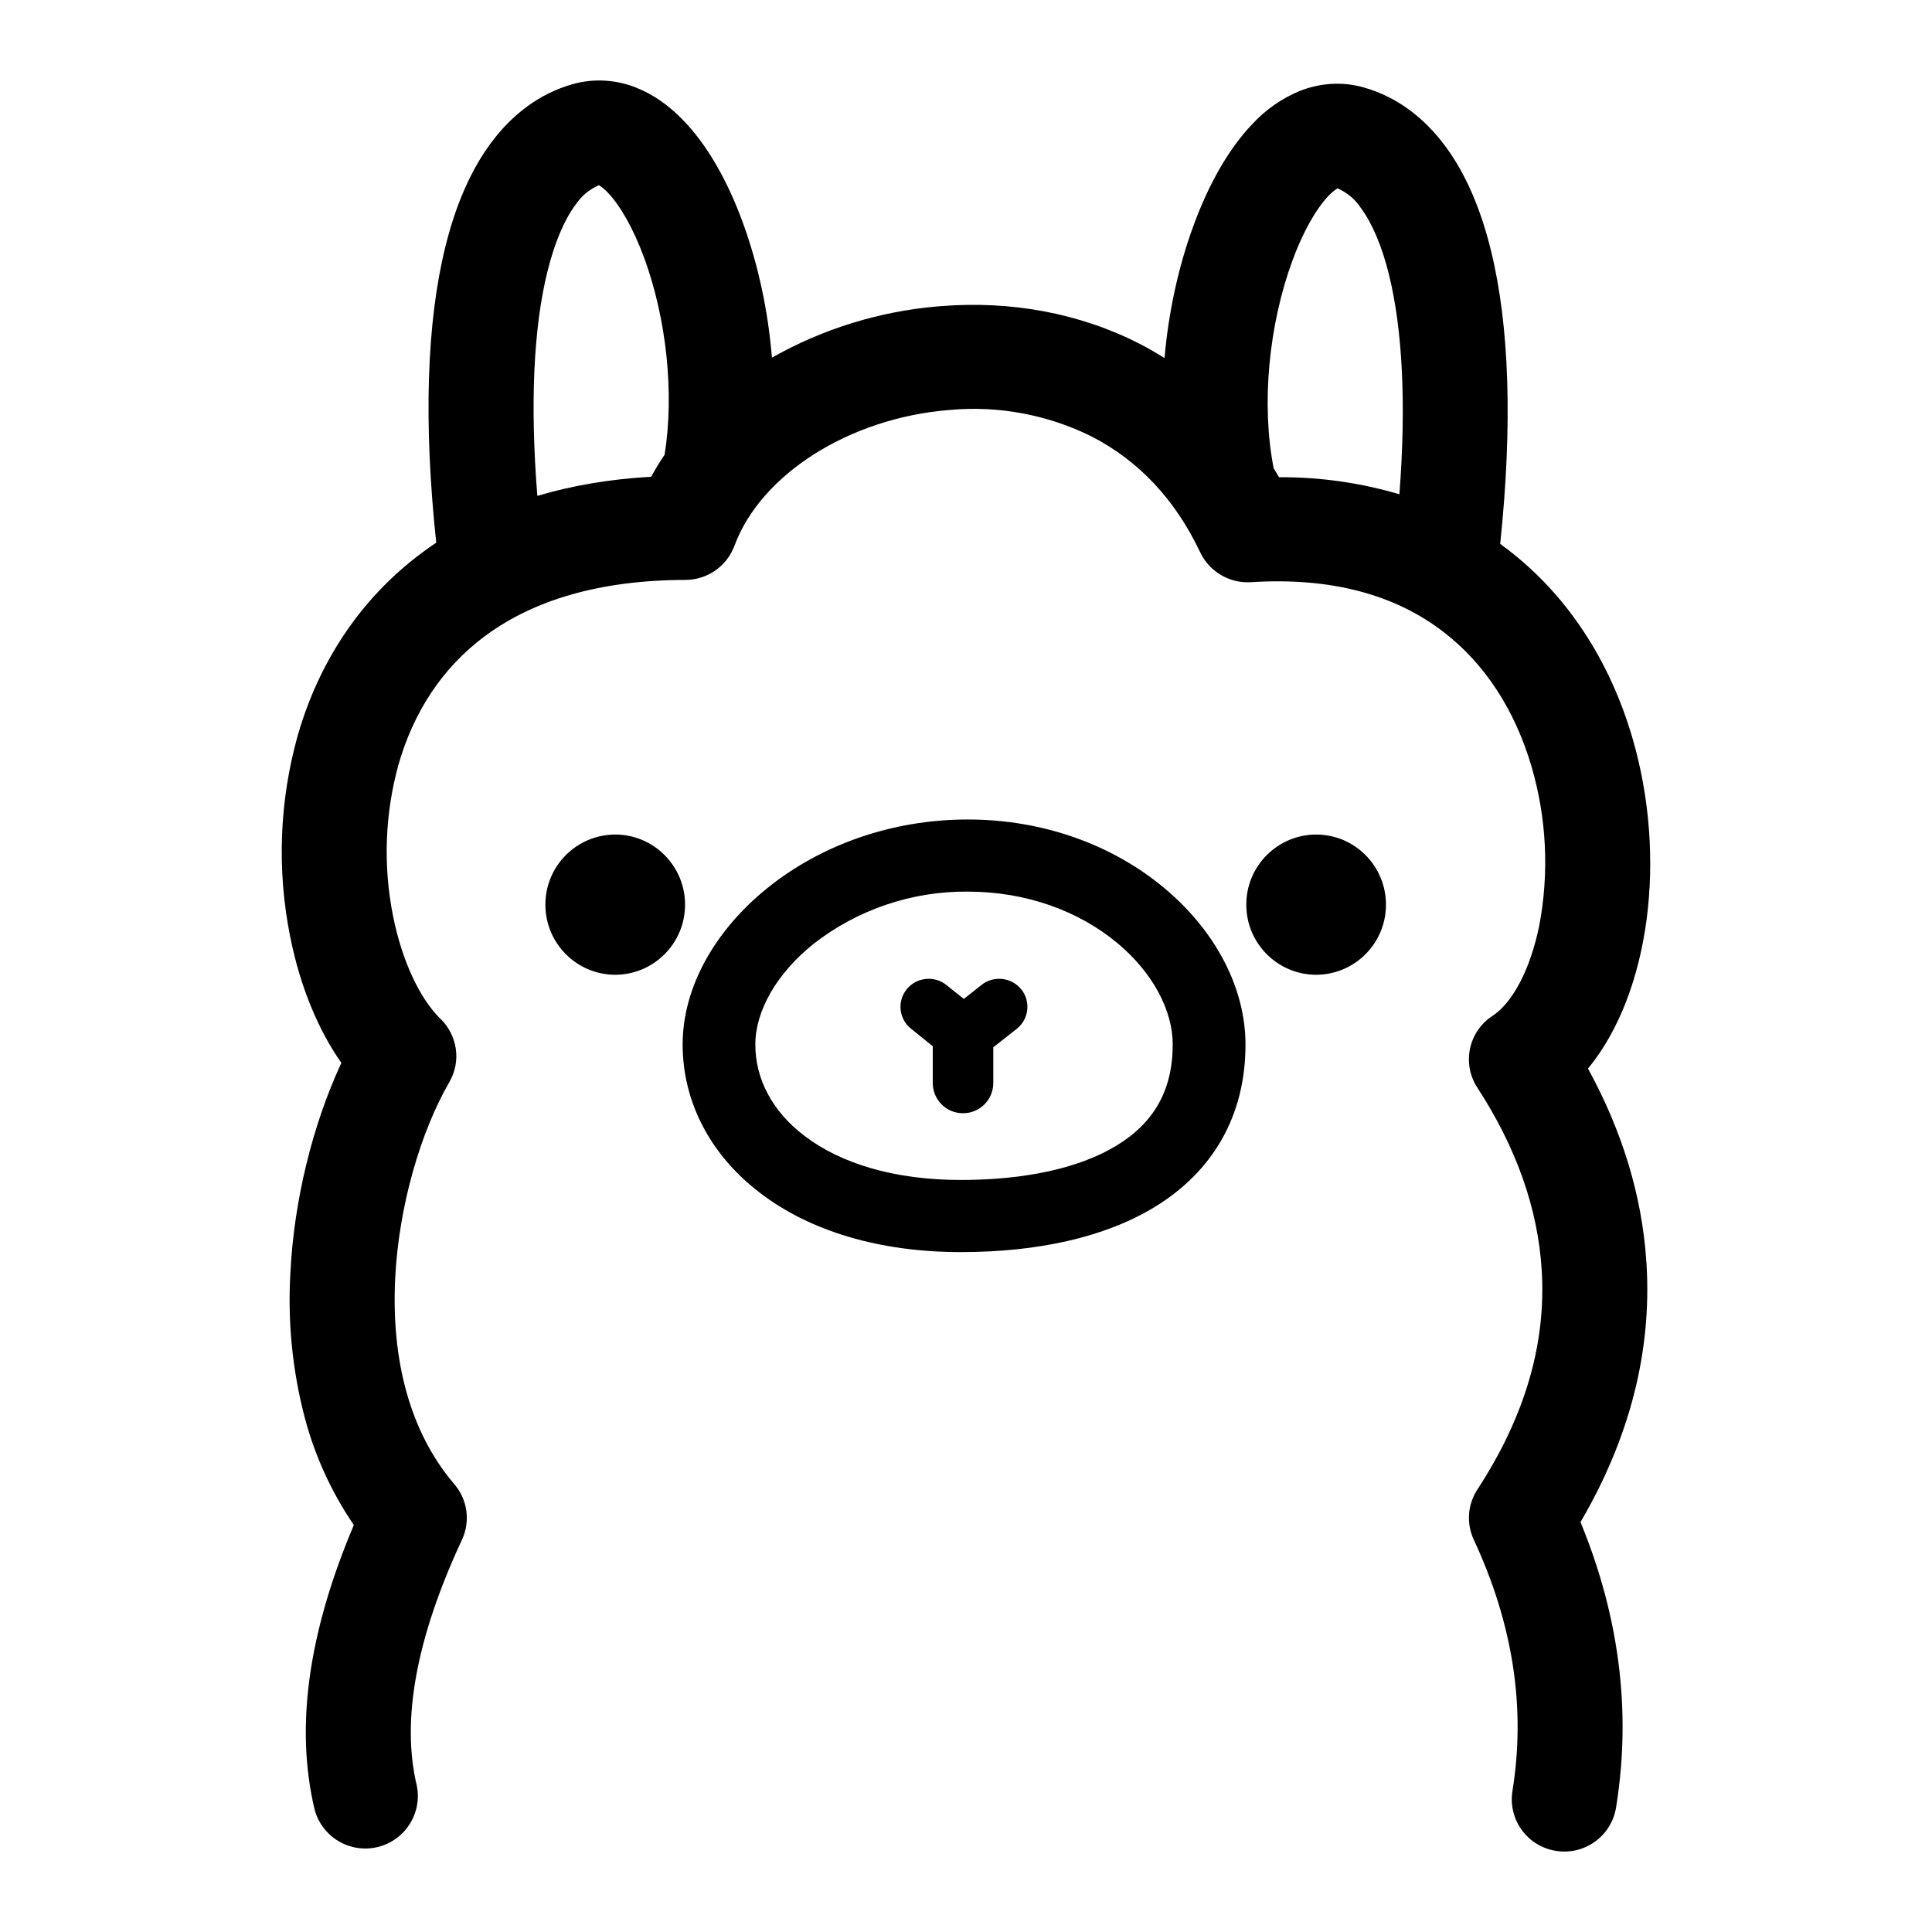
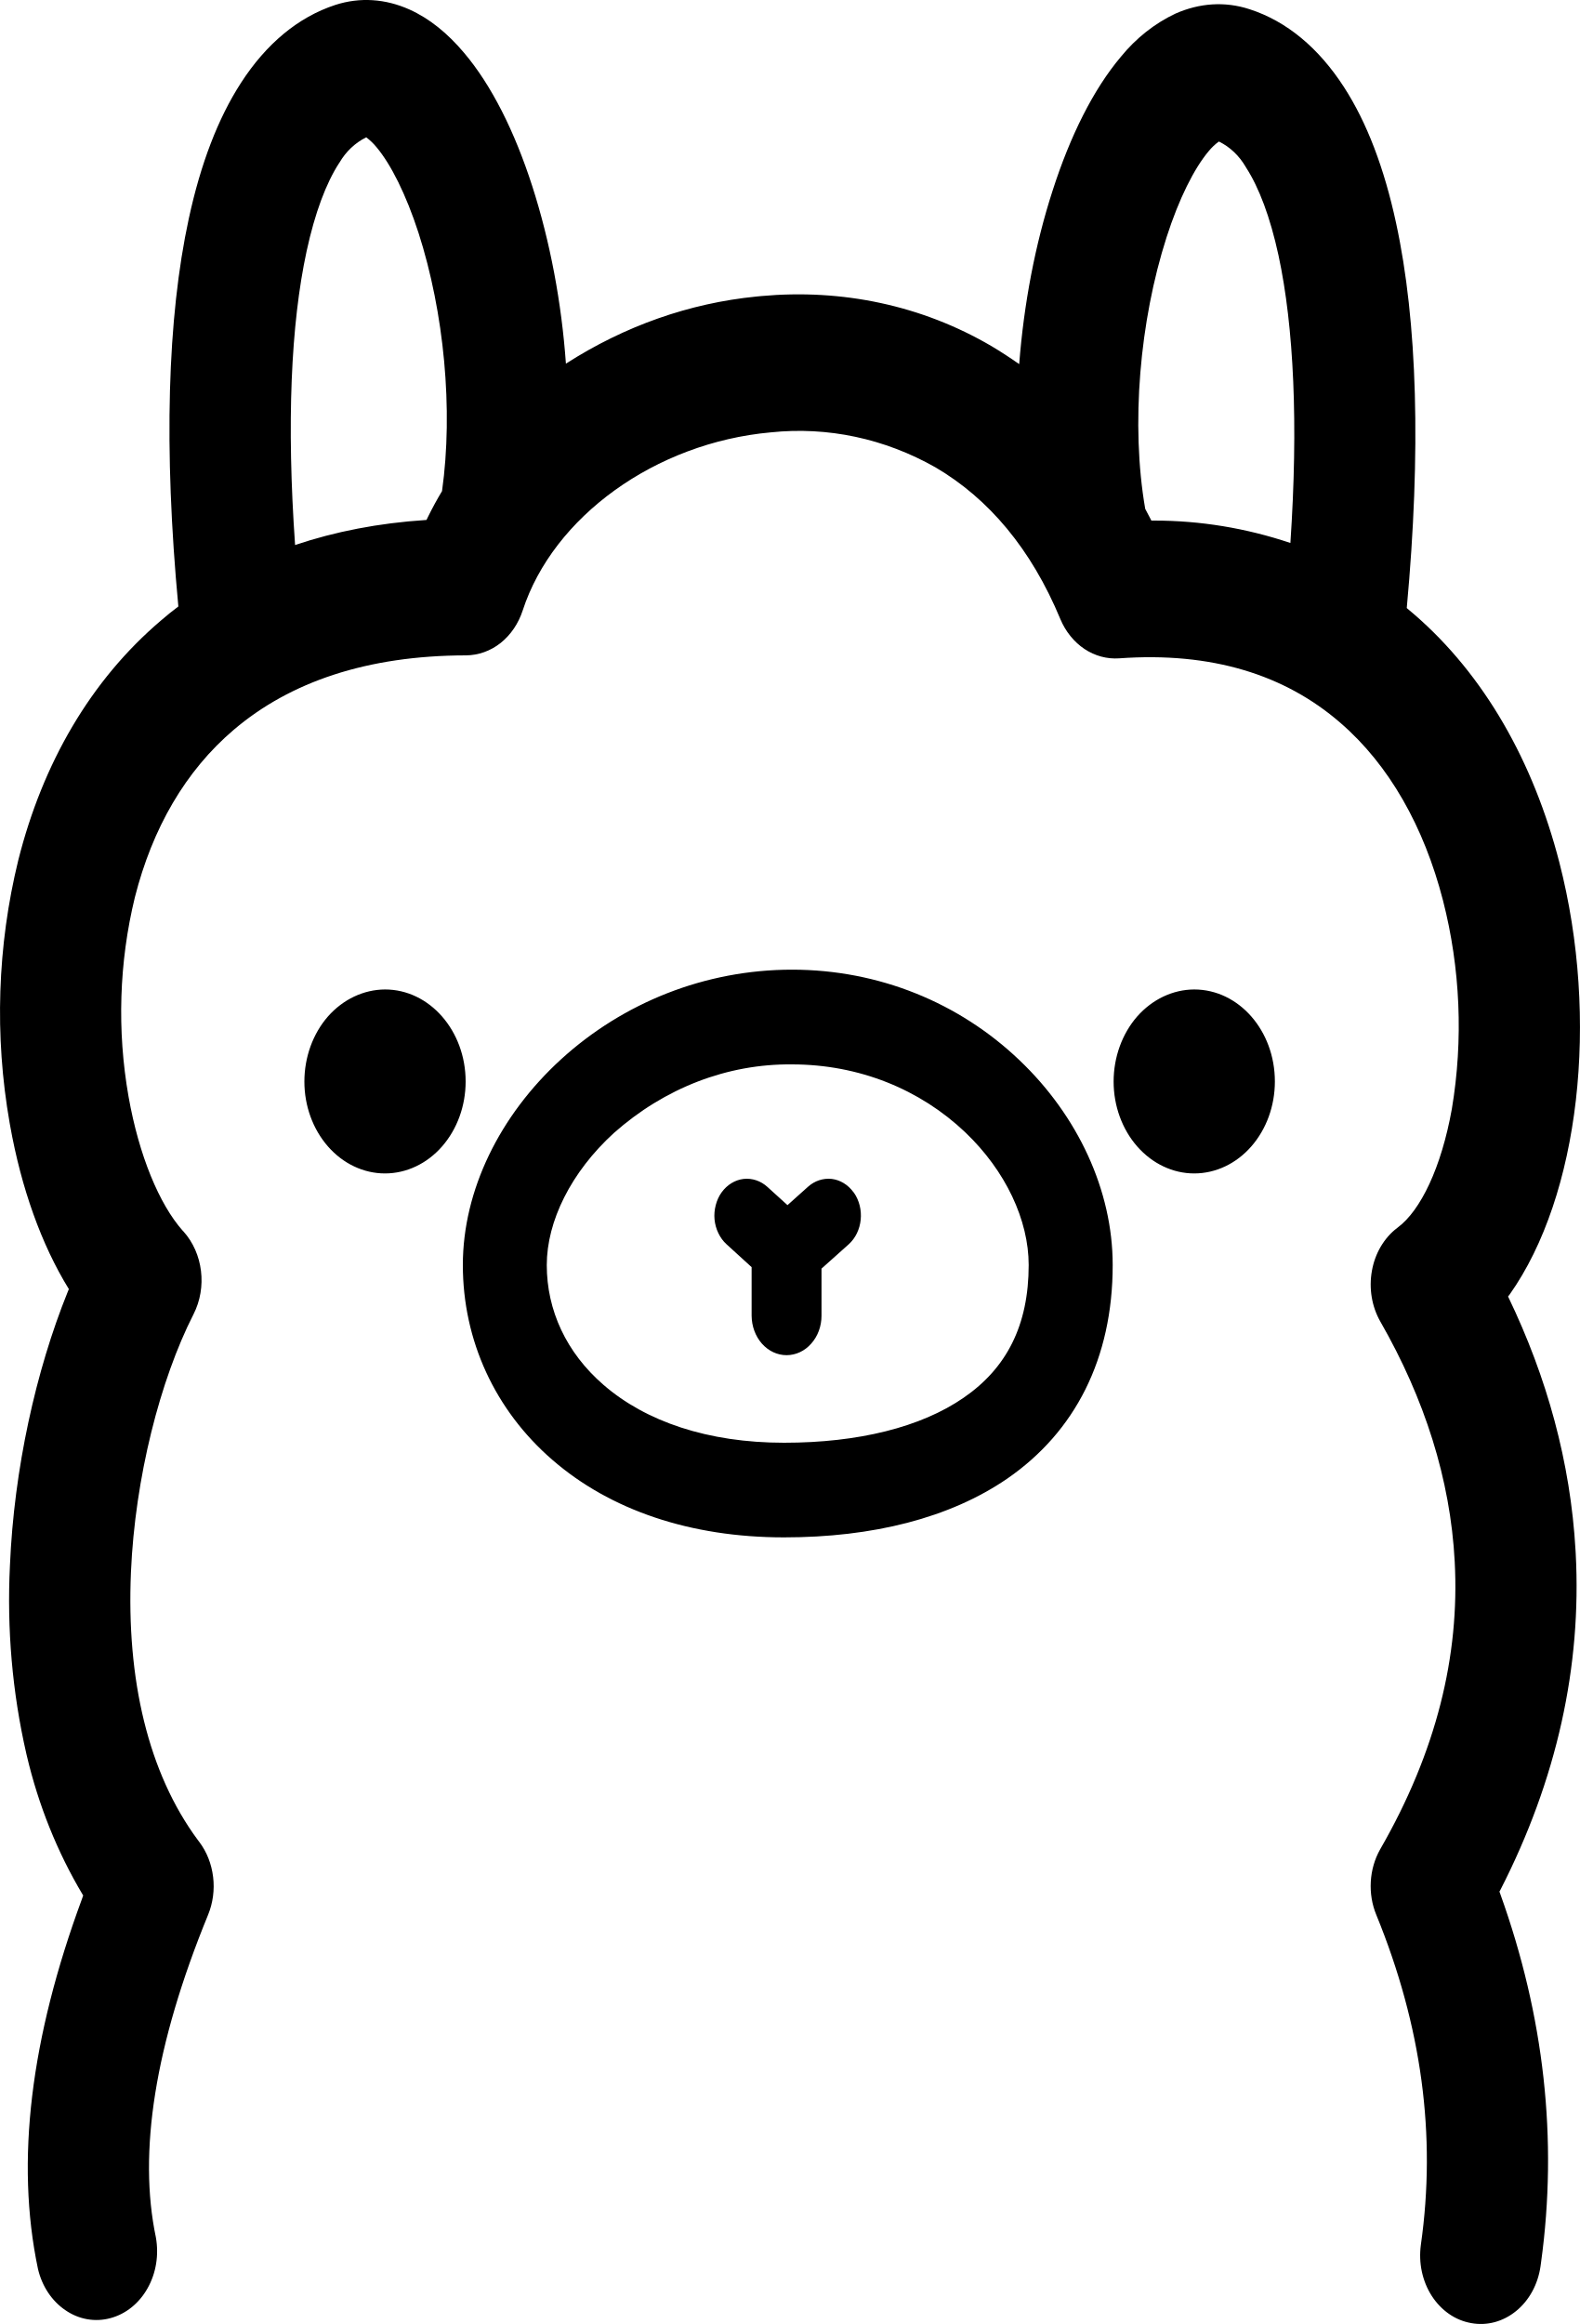
- <svg xmlns="http://www.w3.org/2000/svg" fill="currentColor" fillRule="evenodd" height="24" viewBox="0 0 24 24" width="24">
-   <path d="M7.905 1.09c.216.085.411.225.588.41.295.306.544.744.734 1.263.191.522.315 1.1.362 1.68a5.054 5.054 0 012.049-.636l.051-.004c.87-.07 1.73.087 2.48.474.101.053.2.11.297.17.05-.569.172-1.134.36-1.644.19-.52.439-.957.733-1.264a1.67 1.67 0 01.589-.41c.257-.1.53-.118.796-.042.401.114.745.368 1.016.737.248.337.434.769.561 1.287.23.934.27 2.163.115 3.645l.053.04.026.019c.757.576 1.284 1.397 1.563 2.35.435 1.487.216 3.155-.534 4.088l-.018.021.002.003c.417.762.67 1.567.724 2.4l.002.03c.064 1.065-.2 2.137-.814 3.19l-.007.01.01.024c.472 1.157.62 2.322.438 3.486l-.006.039a.651.651 0 01-.747.536.648.648 0 01-.54-.742c.167-1.033.01-2.069-.48-3.123a.643.643 0 01.04-.617l.004-.006c.604-.924.854-1.83.8-2.72-.046-.779-.325-1.544-.8-2.273a.644.644 0 01.18-.886l.009-.006c.243-.159.467-.565.58-1.12a4.229 4.229 0 00-.095-1.974c-.205-.7-.58-1.284-1.105-1.683-.595-.454-1.383-.673-2.38-.61a.653.653 0 01-.632-.371c-.314-.665-.772-1.141-1.343-1.436a3.288 3.288 0 00-1.772-.332c-1.245.099-2.343.801-2.67 1.686a.652.652 0 01-.61.425c-1.067.002-1.893.252-2.497.703-.522.39-.878.935-1.066 1.588a4.07 4.07 0 00-.068 1.886c.112.558.331 1.02.582 1.269l.008.007c.212.207.257.53.109.785-.36.622-.629 1.549-.673 2.44-.05 1.018.186 1.902.719 2.536l.016.019a.643.643 0 01.095.69c-.576 1.236-.753 2.252-.562 3.052a.652.652 0 01-1.269.298c-.243-1.018-.078-2.184.473-3.498l.014-.035-.008-.012a4.339 4.339 0 01-.598-1.309l-.005-.019a5.764 5.764 0 01-.177-1.785c.044-.91.278-1.842.622-2.59l.012-.026-.002-.002c-.293-.418-.51-.953-.63-1.545l-.005-.024a5.352 5.352 0 01.093-2.49c.262-.915.777-1.701 1.536-2.269.06-.045.123-.09.186-.132-.159-1.493-.119-2.73.112-3.67.127-.518.314-.95.562-1.287.27-.368.614-.622 1.015-.737.266-.076.54-.059.797.042zm4.116 9.09c.936 0 1.8.313 2.446.855.63.527 1.005 1.235 1.005 1.94 0 .888-.406 1.58-1.133 2.022-.62.375-1.451.557-2.403.557-1.009 0-1.871-.259-2.493-.734-.617-.47-.963-1.13-.963-1.845 0-.707.398-1.417 1.056-1.946.668-.537 1.55-.849 2.485-.849zm0 .896a3.07 3.07 0 00-1.916.65c-.461.37-.722.835-.722 1.25 0 .428.21.829.61 1.134.455.347 1.124.548 1.943.548.799 0 1.473-.147 1.932-.426.463-.28.7-.686.7-1.257 0-.423-.246-.89-.683-1.256-.484-.405-1.14-.643-1.864-.643zm.662 1.21l.004.004c.12.151.095.37-.056.49l-.292.23v.446a.375.375 0 01-.376.373.375.375 0 01-.376-.373v-.46l-.271-.218a.347.347 0 01-.052-.49.353.353 0 01.494-.051l.215.172.22-.174a.353.353 0 01.49.051zm-5.04-1.919c.478 0 .867.39.867.871a.87.87 0 01-.868.871.87.87 0 01-.867-.87.87.87 0 01.867-.872zm8.706 0c.48 0 .868.39.868.871a.87.87 0 01-.868.871.87.87 0 01-.867-.87.87.87 0 01.867-.872zM7.44 2.3l-.003.002a.659.659 0 00-.285.238l-.005.006c-.138.189-.258.467-.348.832-.17.692-.216 1.631-.124 2.782.43-.128.899-.208 1.404-.237l.01-.001.019-.034c.046-.082.095-.161.148-.239.123-.771.022-1.692-.253-2.444-.134-.364-.297-.65-.453-.813a.628.628 0 00-.107-.09L7.44 2.3zm9.174.04l-.002.001a.628.628 0 00-.107.09c-.156.163-.32.45-.453.814-.29.794-.387 1.776-.23 2.572l.058.097.008.014h.03a5.184 5.184 0 011.466.212c.086-1.124.038-2.043-.128-2.722-.09-.365-.21-.643-.349-.832l-.004-.006a.659.659 0 00-.285-.239h-.004z" />
+ <svg xmlns="http://www.w3.org/2000/svg" width="17" height="25" viewBox="0 0 17 25" fill="none">
+   <path fill-rule="evenodd" clip-rule="evenodd" d="M4.405 0.102C4.621 0.199 4.816 0.358 4.993 0.568C5.288 0.916 5.537 1.413 5.727 2.003C5.918 2.596 6.042 3.253 6.089 3.912C6.719 3.507 7.418 3.261 8.138 3.19L8.189 3.185C9.059 3.105 9.919 3.284 10.669 3.724C10.77 3.784 10.869 3.849 10.966 3.917C11.016 3.27 11.138 2.628 11.326 2.049C11.516 1.458 11.765 0.961 12.059 0.612C12.223 0.41 12.425 0.251 12.648 0.146C12.905 0.033 13.178 0.012 13.444 0.099C13.845 0.228 14.189 0.517 14.46 0.936C14.708 1.319 14.894 1.81 15.021 2.399C15.251 3.46 15.291 4.857 15.136 6.541L15.189 6.586L15.215 6.608C15.972 7.262 16.499 8.195 16.778 9.278C17.213 10.968 16.994 12.863 16.244 13.924L16.226 13.947L16.228 13.951C16.645 14.817 16.898 15.731 16.952 16.678L16.954 16.712C17.018 17.922 16.754 19.14 16.14 20.337L16.133 20.348L16.143 20.376C16.615 21.69 16.763 23.014 16.581 24.337L16.575 24.381C16.547 24.574 16.453 24.747 16.312 24.861C16.172 24.975 15.998 25.022 15.828 24.99C15.744 24.975 15.663 24.942 15.59 24.891C15.518 24.841 15.454 24.774 15.404 24.696C15.354 24.618 15.318 24.529 15.298 24.435C15.278 24.341 15.275 24.243 15.288 24.147C15.455 22.973 15.298 21.796 14.808 20.598C14.762 20.487 14.742 20.364 14.749 20.242C14.756 20.119 14.79 20.001 14.848 19.897L14.852 19.89C15.456 18.84 15.706 17.811 15.652 16.8C15.606 15.914 15.327 15.045 14.852 14.217C14.76 14.056 14.727 13.86 14.761 13.671C14.794 13.483 14.892 13.317 15.032 13.21L15.041 13.203C15.284 13.022 15.508 12.561 15.621 11.93C15.746 11.185 15.713 10.416 15.526 9.687C15.321 8.892 14.946 8.228 14.421 7.775C13.826 7.259 13.038 7.01 12.041 7.082C11.911 7.091 11.781 7.056 11.668 6.981C11.556 6.906 11.465 6.794 11.409 6.66C11.095 5.904 10.637 5.363 10.066 5.028C9.518 4.717 8.904 4.587 8.294 4.651C7.049 4.763 5.951 5.561 5.624 6.567C5.578 6.708 5.495 6.83 5.386 6.917C5.277 7.003 5.147 7.049 5.014 7.05C3.947 7.052 3.121 7.336 2.517 7.849C1.995 8.292 1.639 8.911 1.451 9.653C1.281 10.351 1.258 11.086 1.383 11.796C1.495 12.43 1.714 12.955 1.965 13.238L1.973 13.246C2.185 13.481 2.23 13.848 2.082 14.138C1.722 14.845 1.453 15.898 1.409 16.911C1.359 18.068 1.595 19.072 2.128 19.793L2.144 19.814C2.225 19.921 2.276 20.051 2.293 20.191C2.31 20.329 2.291 20.471 2.239 20.598C1.663 22.003 1.486 23.157 1.677 24.067C1.711 24.256 1.68 24.452 1.588 24.615C1.497 24.778 1.353 24.893 1.188 24.937C1.022 24.982 0.848 24.951 0.703 24.851C0.557 24.752 0.451 24.592 0.408 24.405C0.165 23.248 0.33 21.923 0.881 20.43L0.895 20.39L0.887 20.377C0.616 19.922 0.414 19.419 0.289 18.889L0.284 18.868C0.132 18.206 0.073 17.522 0.107 16.839C0.151 15.805 0.385 14.746 0.729 13.896L0.741 13.867L0.739 13.864C0.446 13.389 0.229 12.781 0.109 12.109L0.104 12.081C-0.061 11.143 -0.029 10.174 0.197 9.252C0.459 8.212 0.974 7.319 1.733 6.674C1.793 6.622 1.856 6.571 1.919 6.524C1.76 4.827 1.8 3.421 2.031 2.353C2.158 1.765 2.345 1.274 2.593 0.891C2.863 0.473 3.207 0.184 3.608 0.053C3.874 -0.033 4.148 -0.013 4.405 0.102ZM8.521 10.431C9.457 10.431 10.321 10.787 10.967 11.403C11.597 12.002 11.972 12.806 11.972 13.608C11.972 14.617 11.566 15.403 10.839 15.905C10.219 16.331 9.388 16.538 8.436 16.538C7.427 16.538 6.565 16.244 5.943 15.704C5.326 15.17 4.98 14.42 4.98 13.608C4.98 12.804 5.378 11.997 6.036 11.396C6.704 10.786 7.586 10.431 8.521 10.431ZM8.521 11.45C7.827 11.443 7.152 11.703 6.605 12.188C6.144 12.609 5.883 13.137 5.883 13.609C5.883 14.095 6.093 14.551 6.493 14.897C6.948 15.292 7.617 15.52 8.436 15.52C9.235 15.52 9.909 15.353 10.368 15.036C10.831 14.718 11.068 14.256 11.068 13.608C11.068 13.127 10.822 12.596 10.385 12.18C9.901 11.72 9.245 11.45 8.521 11.45ZM9.183 12.825L9.187 12.829C9.307 13.001 9.282 13.25 9.131 13.386L8.839 13.647V14.154C8.839 14.267 8.799 14.375 8.728 14.454C8.658 14.534 8.562 14.578 8.463 14.578C8.364 14.578 8.269 14.534 8.198 14.454C8.128 14.375 8.088 14.267 8.087 14.154V13.631L7.816 13.384C7.78 13.351 7.751 13.311 7.729 13.265C7.707 13.22 7.693 13.169 7.688 13.118C7.683 13.066 7.688 13.014 7.701 12.964C7.714 12.914 7.735 12.867 7.764 12.827C7.823 12.745 7.908 12.693 8.001 12.682C8.093 12.672 8.186 12.703 8.258 12.769L8.473 12.964L8.693 12.767C8.765 12.702 8.857 12.672 8.949 12.682C9.04 12.693 9.124 12.744 9.183 12.825ZM4.143 10.644C4.621 10.644 5.01 11.087 5.01 11.634C5.01 11.896 4.919 12.147 4.756 12.333C4.594 12.518 4.373 12.623 4.142 12.623C3.912 12.623 3.691 12.518 3.529 12.333C3.366 12.147 3.275 11.896 3.275 11.635C3.275 11.373 3.366 11.121 3.528 10.935C3.691 10.75 3.913 10.645 4.143 10.644ZM12.849 10.644C13.329 10.644 13.717 11.087 13.717 11.634C13.717 11.896 13.626 12.147 13.463 12.333C13.301 12.518 13.08 12.623 12.849 12.623C12.619 12.623 12.399 12.518 12.236 12.333C12.073 12.147 11.982 11.896 11.982 11.635C11.982 11.373 12.073 11.121 12.235 10.935C12.398 10.75 12.619 10.645 12.849 10.644ZM3.94 1.477L3.937 1.479C3.821 1.537 3.722 1.63 3.652 1.75L3.647 1.757C3.509 1.971 3.389 2.287 3.299 2.702C3.129 3.488 3.083 4.555 3.175 5.863C3.605 5.718 4.074 5.627 4.579 5.594L4.589 5.593L4.608 5.554C4.654 5.461 4.703 5.371 4.756 5.283C4.879 4.407 4.778 3.36 4.503 2.505C4.369 2.092 4.206 1.767 4.05 1.582C4.018 1.543 3.982 1.509 3.943 1.479L3.94 1.477ZM13.114 1.523L13.112 1.524C13.073 1.553 13.037 1.587 13.005 1.626C12.849 1.811 12.685 2.137 12.552 2.551C12.262 3.453 12.165 4.569 12.322 5.474L12.38 5.584L12.388 5.6H12.418C12.915 5.6 13.408 5.681 13.884 5.841C13.97 4.563 13.922 3.519 13.756 2.747C13.666 2.333 13.546 2.017 13.407 1.802L13.403 1.795C13.333 1.675 13.234 1.581 13.118 1.524L13.114 1.523Z" fill="black" />
</svg>
